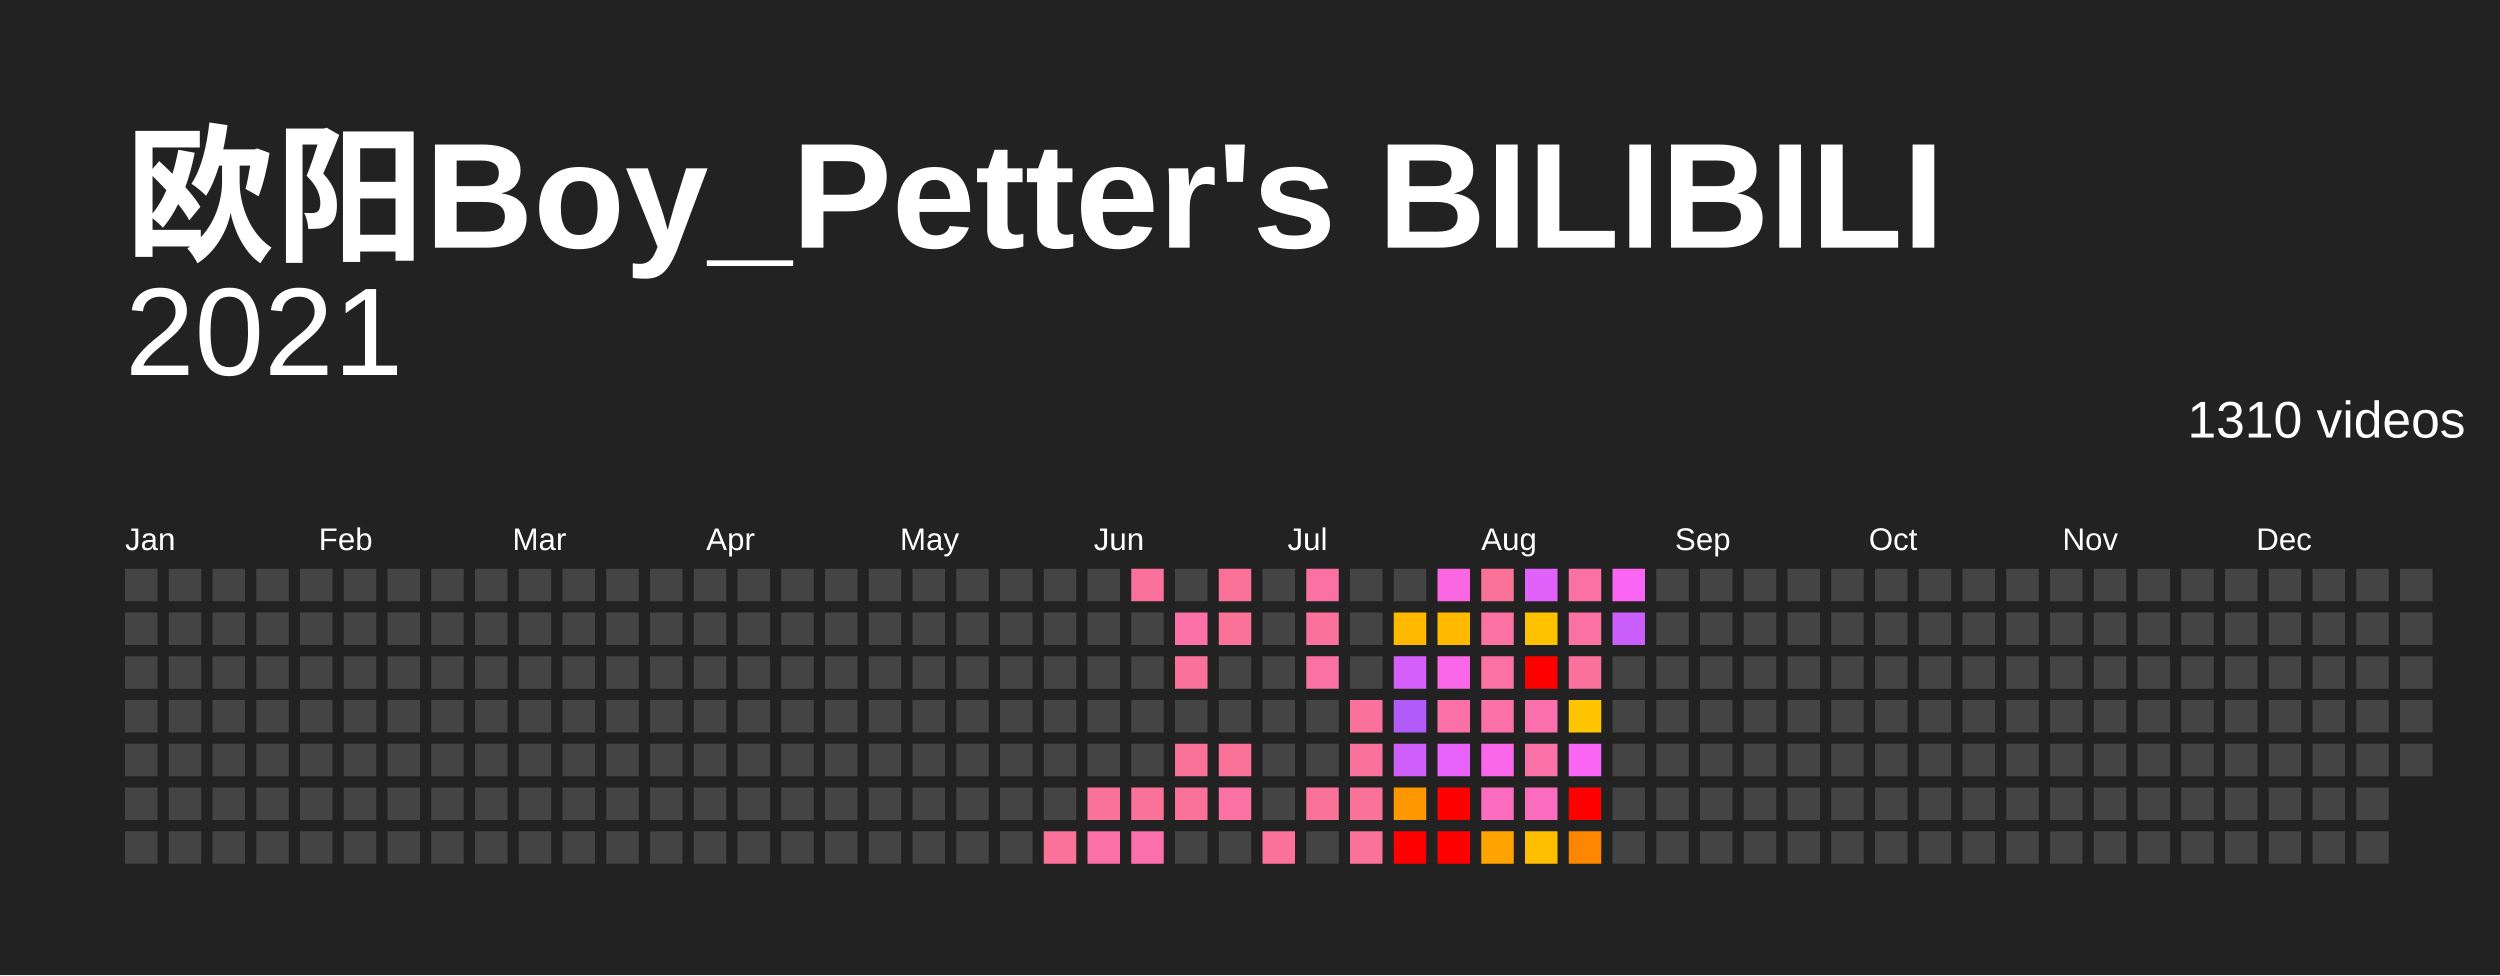
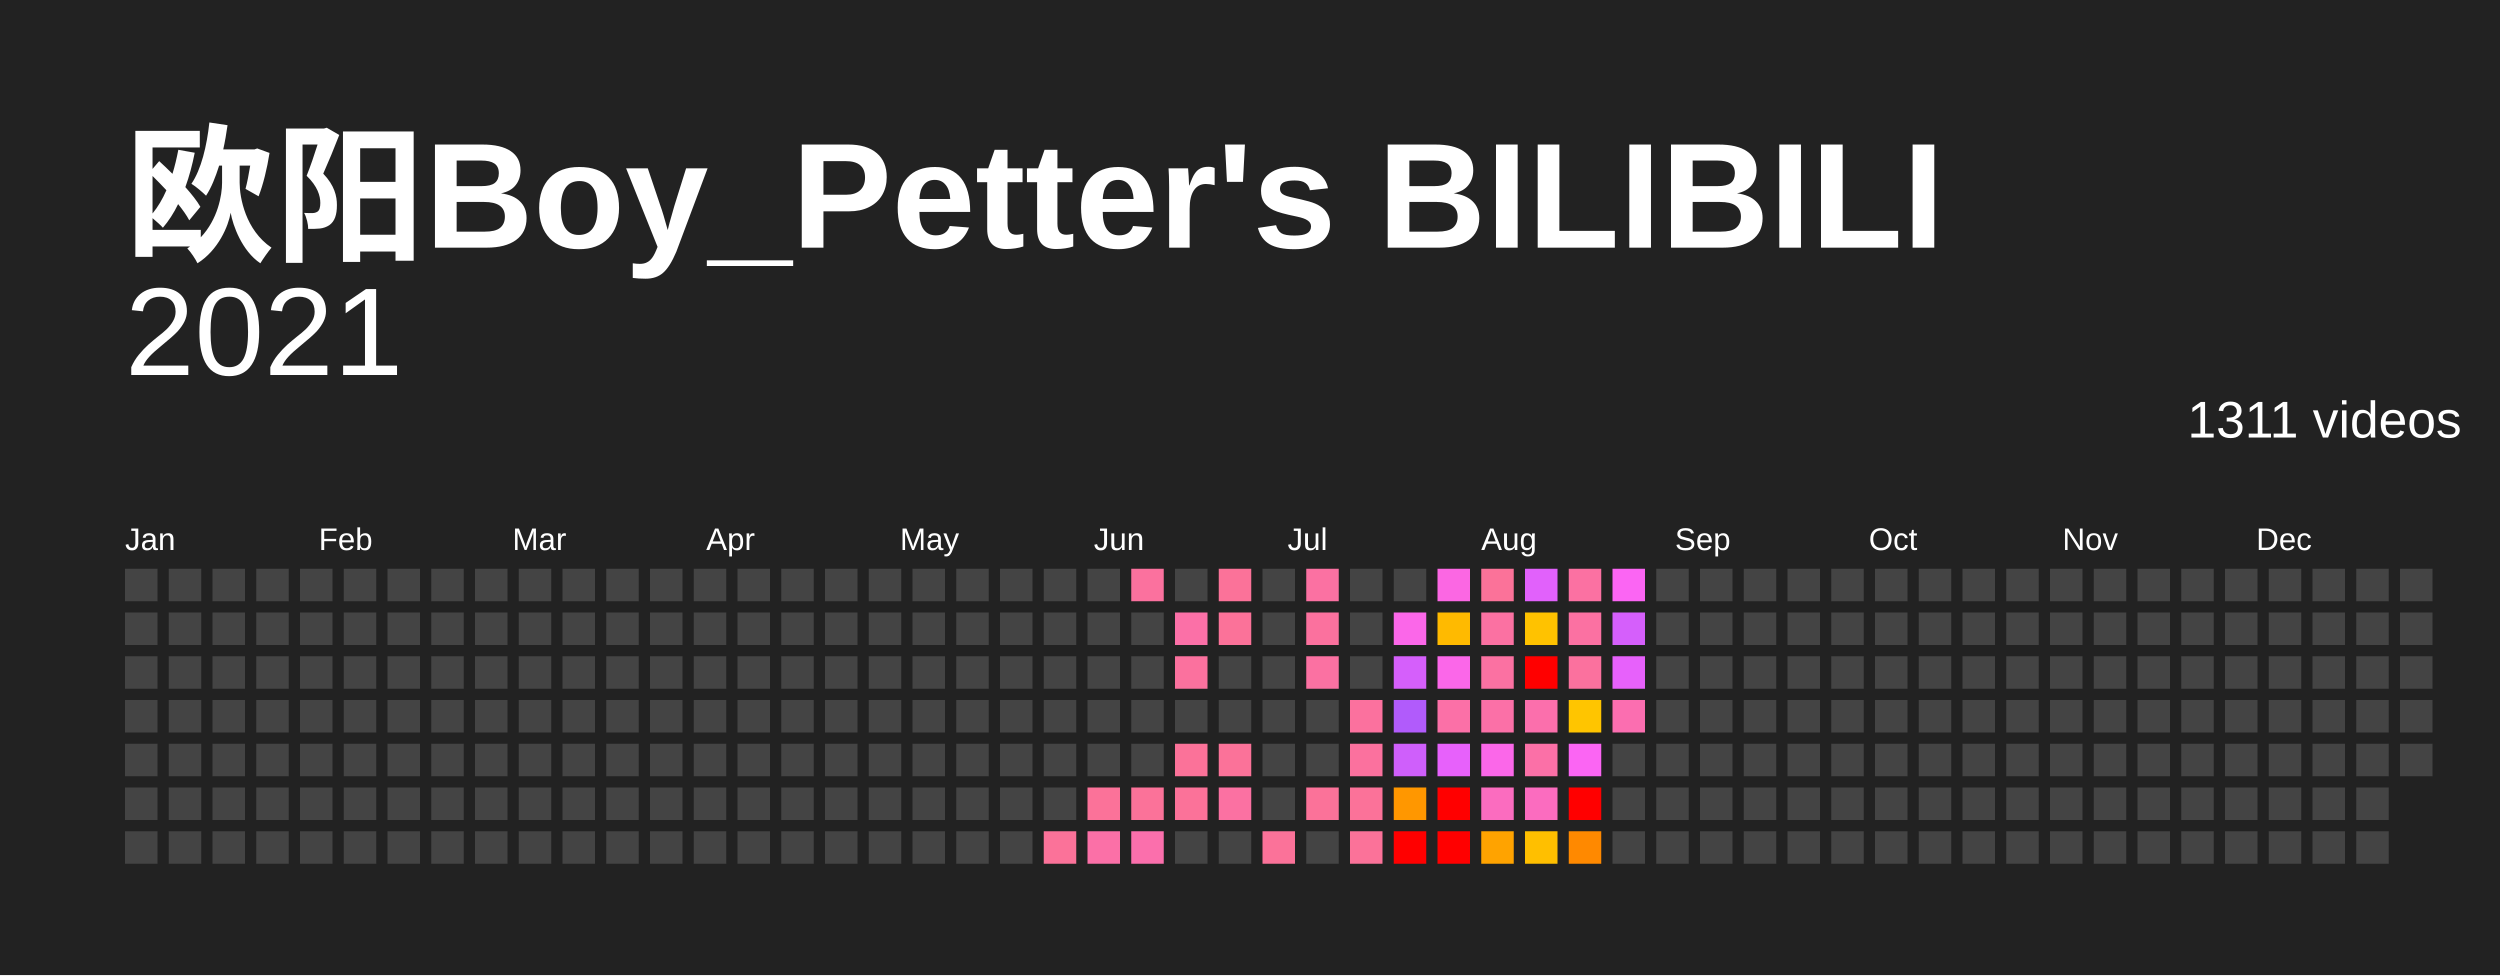
<svg xmlns="http://www.w3.org/2000/svg" baseProfile="full" height="78mm" version="1.1" viewBox="0,0,200,78" width="200mm">
  <defs />
  <rect fill="#222222" height="78" width="200" x="0" y="0" />
  <text fill="#FFFFFF" style="font-size:12px; font-family:Arial; font-weight:bold;" x="10" y="20">欧阳Boy_Petter's BILIBILI</text>
  <text alignment-baseline="hanging" fill="#FFFFFF" style="font-size:10.0px; font-family:Arial;" x="10" y="30">2021</text>
-   <text alignment-baseline="hanging" fill="#FFFFFF" style="font-size:4.125px; font-family:Arial;" x="175" y="35">1310 videos</text>
+   <text alignment-baseline="hanging" fill="#FFFFFF" style="font-size:4.125px; font-family:Arial;" x="175" y="35">1311 videos</text>
  <text fill="#FFFFFF" style="font-size:2.5px; font-family:Arial" x="10.0" y="44">Jan</text>
  <text fill="#FFFFFF" style="font-size:2.5px; font-family:Arial" x="25.5" y="44">Feb</text>
  <text fill="#FFFFFF" style="font-size:2.5px; font-family:Arial" x="41.0" y="44">Mar</text>
  <text fill="#FFFFFF" style="font-size:2.5px; font-family:Arial" x="56.5" y="44">Apr</text>
  <text fill="#FFFFFF" style="font-size:2.5px; font-family:Arial" x="72.0" y="44">May</text>
  <text fill="#FFFFFF" style="font-size:2.5px; font-family:Arial" x="87.5" y="44">Jun</text>
  <text fill="#FFFFFF" style="font-size:2.5px; font-family:Arial" x="103.0" y="44">Jul</text>
  <text fill="#FFFFFF" style="font-size:2.5px; font-family:Arial" x="118.5" y="44">Aug</text>
  <text fill="#FFFFFF" style="font-size:2.5px; font-family:Arial" x="134.0" y="44">Sep</text>
  <text fill="#FFFFFF" style="font-size:2.5px; font-family:Arial" x="149.5" y="44">Oct</text>
  <text fill="#FFFFFF" style="font-size:2.5px; font-family:Arial" x="165.0" y="44">Nov</text>
  <text fill="#FFFFFF" style="font-size:2.5px; font-family:Arial" x="180.5" y="44">Dec</text>
  <rect fill="#444444" height="2.6" width="2.6" x="10.0" y="45.5" />
  <rect fill="#444444" height="2.6" width="2.6" x="10.0" y="49.0" />
  <rect fill="#444444" height="2.6" width="2.6" x="10.0" y="52.5" />
  <rect fill="#444444" height="2.6" width="2.6" x="10.0" y="56.0" />
  <rect fill="#444444" height="2.6" width="2.6" x="10.0" y="59.5" />
  <rect fill="#444444" height="2.6" width="2.6" x="10.0" y="63.0" />
  <rect fill="#444444" height="2.6" width="2.6" x="10.0" y="66.5" />
  <rect fill="#444444" height="2.6" width="2.6" x="13.5" y="45.5" />
  <rect fill="#444444" height="2.6" width="2.6" x="13.5" y="49.0" />
  <rect fill="#444444" height="2.6" width="2.6" x="13.5" y="52.5" />
  <rect fill="#444444" height="2.6" width="2.6" x="13.5" y="56.0" />
  <rect fill="#444444" height="2.6" width="2.6" x="13.5" y="59.5" />
  <rect fill="#444444" height="2.6" width="2.6" x="13.5" y="63.0" />
  <rect fill="#444444" height="2.6" width="2.6" x="13.5" y="66.5" />
  <rect fill="#444444" height="2.6" width="2.6" x="17.0" y="45.5" />
  <rect fill="#444444" height="2.6" width="2.6" x="17.0" y="49.0" />
  <rect fill="#444444" height="2.6" width="2.6" x="17.0" y="52.5" />
  <rect fill="#444444" height="2.6" width="2.6" x="17.0" y="56.0" />
  <rect fill="#444444" height="2.6" width="2.6" x="17.0" y="59.5" />
  <rect fill="#444444" height="2.6" width="2.6" x="17.0" y="63.0" />
  <rect fill="#444444" height="2.6" width="2.6" x="17.0" y="66.5" />
  <rect fill="#444444" height="2.6" width="2.6" x="20.5" y="45.5" />
  <rect fill="#444444" height="2.6" width="2.6" x="20.5" y="49.0" />
  <rect fill="#444444" height="2.6" width="2.6" x="20.5" y="52.5" />
  <rect fill="#444444" height="2.6" width="2.6" x="20.5" y="56.0" />
  <rect fill="#444444" height="2.6" width="2.6" x="20.5" y="59.5" />
  <rect fill="#444444" height="2.6" width="2.6" x="20.5" y="63.0" />
  <rect fill="#444444" height="2.6" width="2.6" x="20.5" y="66.5" />
  <rect fill="#444444" height="2.6" width="2.6" x="24.0" y="45.5" />
  <rect fill="#444444" height="2.6" width="2.6" x="24.0" y="49.0" />
  <rect fill="#444444" height="2.6" width="2.6" x="24.0" y="52.5" />
  <rect fill="#444444" height="2.6" width="2.6" x="24.0" y="56.0" />
  <rect fill="#444444" height="2.6" width="2.6" x="24.0" y="59.5" />
  <rect fill="#444444" height="2.6" width="2.6" x="24.0" y="63.0" />
  <rect fill="#444444" height="2.6" width="2.6" x="24.0" y="66.5" />
  <rect fill="#444444" height="2.6" width="2.6" x="27.5" y="45.5" />
  <rect fill="#444444" height="2.6" width="2.6" x="27.5" y="49.0" />
  <rect fill="#444444" height="2.6" width="2.6" x="27.5" y="52.5" />
  <rect fill="#444444" height="2.6" width="2.6" x="27.5" y="56.0" />
  <rect fill="#444444" height="2.6" width="2.6" x="27.5" y="59.5" />
  <rect fill="#444444" height="2.6" width="2.6" x="27.5" y="63.0" />
  <rect fill="#444444" height="2.6" width="2.6" x="27.5" y="66.5" />
  <rect fill="#444444" height="2.6" width="2.6" x="31.0" y="45.5" />
  <rect fill="#444444" height="2.6" width="2.6" x="31.0" y="49.0" />
  <rect fill="#444444" height="2.6" width="2.6" x="31.0" y="52.5" />
  <rect fill="#444444" height="2.6" width="2.6" x="31.0" y="56.0" />
  <rect fill="#444444" height="2.6" width="2.6" x="31.0" y="59.5" />
  <rect fill="#444444" height="2.6" width="2.6" x="31.0" y="63.0" />
  <rect fill="#444444" height="2.6" width="2.6" x="31.0" y="66.5" />
  <rect fill="#444444" height="2.6" width="2.6" x="34.5" y="45.5" />
  <rect fill="#444444" height="2.6" width="2.6" x="34.5" y="49.0" />
  <rect fill="#444444" height="2.6" width="2.6" x="34.5" y="52.5" />
  <rect fill="#444444" height="2.6" width="2.6" x="34.5" y="56.0" />
  <rect fill="#444444" height="2.6" width="2.6" x="34.5" y="59.5" />
  <rect fill="#444444" height="2.6" width="2.6" x="34.5" y="63.0" />
  <rect fill="#444444" height="2.6" width="2.6" x="34.5" y="66.5" />
  <rect fill="#444444" height="2.6" width="2.6" x="38.0" y="45.5" />
  <rect fill="#444444" height="2.6" width="2.6" x="38.0" y="49.0" />
  <rect fill="#444444" height="2.6" width="2.6" x="38.0" y="52.5" />
  <rect fill="#444444" height="2.6" width="2.6" x="38.0" y="56.0" />
  <rect fill="#444444" height="2.6" width="2.6" x="38.0" y="59.5" />
  <rect fill="#444444" height="2.6" width="2.6" x="38.0" y="63.0" />
  <rect fill="#444444" height="2.6" width="2.6" x="38.0" y="66.5" />
  <rect fill="#444444" height="2.6" width="2.6" x="41.5" y="45.5" />
  <rect fill="#444444" height="2.6" width="2.6" x="41.5" y="49.0" />
  <rect fill="#444444" height="2.6" width="2.6" x="41.5" y="52.5" />
  <rect fill="#444444" height="2.6" width="2.6" x="41.5" y="56.0" />
  <rect fill="#444444" height="2.6" width="2.6" x="41.5" y="59.5" />
  <rect fill="#444444" height="2.6" width="2.6" x="41.5" y="63.0" />
  <rect fill="#444444" height="2.6" width="2.6" x="41.5" y="66.5" />
  <rect fill="#444444" height="2.6" width="2.6" x="45.0" y="45.5" />
  <rect fill="#444444" height="2.6" width="2.6" x="45.0" y="49.0" />
  <rect fill="#444444" height="2.6" width="2.6" x="45.0" y="52.5" />
  <rect fill="#444444" height="2.6" width="2.6" x="45.0" y="56.0" />
  <rect fill="#444444" height="2.6" width="2.6" x="45.0" y="59.5" />
  <rect fill="#444444" height="2.6" width="2.6" x="45.0" y="63.0" />
  <rect fill="#444444" height="2.6" width="2.6" x="45.0" y="66.5" />
  <rect fill="#444444" height="2.6" width="2.6" x="48.5" y="45.5" />
  <rect fill="#444444" height="2.6" width="2.6" x="48.5" y="49.0" />
  <rect fill="#444444" height="2.6" width="2.6" x="48.5" y="52.5" />
  <rect fill="#444444" height="2.6" width="2.6" x="48.5" y="56.0" />
  <rect fill="#444444" height="2.6" width="2.6" x="48.5" y="59.5" />
  <rect fill="#444444" height="2.6" width="2.6" x="48.5" y="63.0" />
  <rect fill="#444444" height="2.6" width="2.6" x="48.5" y="66.5" />
  <rect fill="#444444" height="2.6" width="2.6" x="52.0" y="45.5" />
  <rect fill="#444444" height="2.6" width="2.6" x="52.0" y="49.0" />
  <rect fill="#444444" height="2.6" width="2.6" x="52.0" y="52.5" />
  <rect fill="#444444" height="2.6" width="2.6" x="52.0" y="56.0" />
  <rect fill="#444444" height="2.6" width="2.6" x="52.0" y="59.5" />
  <rect fill="#444444" height="2.6" width="2.6" x="52.0" y="63.0" />
  <rect fill="#444444" height="2.6" width="2.6" x="52.0" y="66.5" />
  <rect fill="#444444" height="2.6" width="2.6" x="55.5" y="45.5" />
  <rect fill="#444444" height="2.6" width="2.6" x="55.5" y="49.0" />
  <rect fill="#444444" height="2.6" width="2.6" x="55.5" y="52.5" />
  <rect fill="#444444" height="2.6" width="2.6" x="55.5" y="56.0" />
  <rect fill="#444444" height="2.6" width="2.6" x="55.5" y="59.5" />
  <rect fill="#444444" height="2.6" width="2.6" x="55.5" y="63.0" />
  <rect fill="#444444" height="2.6" width="2.6" x="55.5" y="66.5" />
  <rect fill="#444444" height="2.6" width="2.6" x="59.0" y="45.5" />
  <rect fill="#444444" height="2.6" width="2.6" x="59.0" y="49.0" />
  <rect fill="#444444" height="2.6" width="2.6" x="59.0" y="52.5" />
  <rect fill="#444444" height="2.6" width="2.6" x="59.0" y="56.0" />
  <rect fill="#444444" height="2.6" width="2.6" x="59.0" y="59.5" />
  <rect fill="#444444" height="2.6" width="2.6" x="59.0" y="63.0" />
  <rect fill="#444444" height="2.6" width="2.6" x="59.0" y="66.5" />
  <rect fill="#444444" height="2.6" width="2.6" x="62.5" y="45.5" />
  <rect fill="#444444" height="2.6" width="2.6" x="62.5" y="49.0" />
  <rect fill="#444444" height="2.6" width="2.6" x="62.5" y="52.5" />
  <rect fill="#444444" height="2.6" width="2.6" x="62.5" y="56.0" />
  <rect fill="#444444" height="2.6" width="2.6" x="62.5" y="59.5" />
  <rect fill="#444444" height="2.6" width="2.6" x="62.5" y="63.0" />
  <rect fill="#444444" height="2.6" width="2.6" x="62.5" y="66.5" />
  <rect fill="#444444" height="2.6" width="2.6" x="66.0" y="45.5" />
  <rect fill="#444444" height="2.6" width="2.6" x="66.0" y="49.0" />
  <rect fill="#444444" height="2.6" width="2.6" x="66.0" y="52.5" />
  <rect fill="#444444" height="2.6" width="2.6" x="66.0" y="56.0" />
  <rect fill="#444444" height="2.6" width="2.6" x="66.0" y="59.5" />
  <rect fill="#444444" height="2.6" width="2.6" x="66.0" y="63.0" />
  <rect fill="#444444" height="2.6" width="2.6" x="66.0" y="66.5" />
  <rect fill="#444444" height="2.6" width="2.6" x="69.5" y="45.5" />
  <rect fill="#444444" height="2.6" width="2.6" x="69.5" y="49.0" />
  <rect fill="#444444" height="2.6" width="2.6" x="69.5" y="52.5" />
  <rect fill="#444444" height="2.6" width="2.6" x="69.5" y="56.0" />
  <rect fill="#444444" height="2.6" width="2.6" x="69.5" y="59.5" />
  <rect fill="#444444" height="2.6" width="2.6" x="69.5" y="63.0" />
  <rect fill="#444444" height="2.6" width="2.6" x="69.5" y="66.5" />
  <rect fill="#444444" height="2.6" width="2.6" x="73.0" y="45.5" />
  <rect fill="#444444" height="2.6" width="2.6" x="73.0" y="49.0" />
  <rect fill="#444444" height="2.6" width="2.6" x="73.0" y="52.5" />
  <rect fill="#444444" height="2.6" width="2.6" x="73.0" y="56.0" />
  <rect fill="#444444" height="2.6" width="2.6" x="73.0" y="59.5" />
  <rect fill="#444444" height="2.6" width="2.6" x="73.0" y="63.0" />
  <rect fill="#444444" height="2.6" width="2.6" x="73.0" y="66.5" />
  <rect fill="#444444" height="2.6" width="2.6" x="76.5" y="45.5" />
  <rect fill="#444444" height="2.6" width="2.6" x="76.5" y="49.0" />
  <rect fill="#444444" height="2.6" width="2.6" x="76.5" y="52.5" />
  <rect fill="#444444" height="2.6" width="2.6" x="76.5" y="56.0" />
  <rect fill="#444444" height="2.6" width="2.6" x="76.5" y="59.5" />
  <rect fill="#444444" height="2.6" width="2.6" x="76.5" y="63.0" />
  <rect fill="#444444" height="2.6" width="2.6" x="76.5" y="66.5" />
  <rect fill="#444444" height="2.6" width="2.6" x="80.0" y="45.5" />
  <rect fill="#444444" height="2.6" width="2.6" x="80.0" y="49.0" />
  <rect fill="#444444" height="2.6" width="2.6" x="80.0" y="52.5" />
  <rect fill="#444444" height="2.6" width="2.6" x="80.0" y="56.0" />
  <rect fill="#444444" height="2.6" width="2.6" x="80.0" y="59.5" />
  <rect fill="#444444" height="2.6" width="2.6" x="80.0" y="63.0" />
  <rect fill="#444444" height="2.6" width="2.6" x="80.0" y="66.5" />
  <rect fill="#444444" height="2.6" width="2.6" x="83.5" y="45.5" />
  <rect fill="#444444" height="2.6" width="2.6" x="83.5" y="49.0" />
  <rect fill="#444444" height="2.6" width="2.6" x="83.5" y="52.5" />
  <rect fill="#444444" height="2.6" width="2.6" x="83.5" y="56.0" />
  <rect fill="#444444" height="2.6" width="2.6" x="83.5" y="59.5" />
  <rect fill="#444444" height="2.6" width="2.6" x="83.5" y="63.0" />
  <rect fill="#fb7299" height="2.6" width="2.6" x="83.5" y="66.5" />
  <rect fill="#444444" height="2.6" width="2.6" x="87.0" y="45.5" />
  <rect fill="#444444" height="2.6" width="2.6" x="87.0" y="49.0" />
  <rect fill="#444444" height="2.6" width="2.6" x="87.0" y="52.5" />
  <rect fill="#444444" height="2.6" width="2.6" x="87.0" y="56.0" />
  <rect fill="#444444" height="2.6" width="2.6" x="87.0" y="59.5" />
  <rect fill="#fb7299" height="2.6" width="2.6" x="87.0" y="63.0" />
  <rect fill="#fb70a7" height="2.6" width="2.6" x="87.0" y="66.5" />
  <rect fill="#fb719e" height="2.6" width="2.6" x="90.5" y="45.5" />
  <rect fill="#444444" height="2.6" width="2.6" x="90.5" y="49.0" />
  <rect fill="#444444" height="2.6" width="2.6" x="90.5" y="52.5" />
  <rect fill="#444444" height="2.6" width="2.6" x="90.5" y="56.0" />
  <rect fill="#444444" height="2.6" width="2.6" x="90.5" y="59.5" />
  <rect fill="#fb7299" height="2.6" width="2.6" x="90.5" y="63.0" />
  <rect fill="#fb6fac" height="2.6" width="2.6" x="90.5" y="66.5" />
  <rect fill="#444444" height="2.6" width="2.6" x="94.0" y="45.5" />
  <rect fill="#fb70a7" height="2.6" width="2.6" x="94.0" y="49.0" />
  <rect fill="#fb719e" height="2.6" width="2.6" x="94.0" y="52.5" />
  <rect fill="#444444" height="2.6" width="2.6" x="94.0" y="56.0" />
  <rect fill="#fb7299" height="2.6" width="2.6" x="94.0" y="59.5" />
  <rect fill="#fb7299" height="2.6" width="2.6" x="94.0" y="63.0" />
  <rect fill="#444444" height="2.6" width="2.6" x="94.0" y="66.5" />
  <rect fill="#fb7299" height="2.6" width="2.6" x="97.5" y="45.5" />
  <rect fill="#fb7299" height="2.6" width="2.6" x="97.5" y="49.0" />
  <rect fill="#444444" height="2.6" width="2.6" x="97.5" y="52.5" />
  <rect fill="#444444" height="2.6" width="2.6" x="97.5" y="56.0" />
  <rect fill="#fb7299" height="2.6" width="2.6" x="97.5" y="59.5" />
  <rect fill="#fb71a2" height="2.6" width="2.6" x="97.5" y="63.0" />
  <rect fill="#444444" height="2.6" width="2.6" x="97.5" y="66.5" />
  <rect fill="#444444" height="2.6" width="2.6" x="101.0" y="45.5" />
  <rect fill="#444444" height="2.6" width="2.6" x="101.0" y="49.0" />
  <rect fill="#444444" height="2.6" width="2.6" x="101.0" y="52.5" />
  <rect fill="#444444" height="2.6" width="2.6" x="101.0" y="56.0" />
  <rect fill="#444444" height="2.6" width="2.6" x="101.0" y="59.5" />
  <rect fill="#444444" height="2.6" width="2.6" x="101.0" y="63.0" />
  <rect fill="#fb7299" height="2.6" width="2.6" x="101.0" y="66.5" />
  <rect fill="#fb71a2" height="2.6" width="2.6" x="104.5" y="45.5" />
  <rect fill="#fb719e" height="2.6" width="2.6" x="104.5" y="49.0" />
  <rect fill="#fb71a2" height="2.6" width="2.6" x="104.5" y="52.5" />
  <rect fill="#444444" height="2.6" width="2.6" x="104.5" y="56.0" />
  <rect fill="#444444" height="2.6" width="2.6" x="104.5" y="59.5" />
  <rect fill="#fb7299" height="2.6" width="2.6" x="104.5" y="63.0" />
  <rect fill="#444444" height="2.6" width="2.6" x="104.5" y="66.5" />
  <rect fill="#444444" height="2.6" width="2.6" x="108.0" y="45.5" />
  <rect fill="#444444" height="2.6" width="2.6" x="108.0" y="49.0" />
  <rect fill="#444444" height="2.6" width="2.6" x="108.0" y="52.5" />
  <rect fill="#fb719e" height="2.6" width="2.6" x="108.0" y="56.0" />
  <rect fill="#fb719e" height="2.6" width="2.6" x="108.0" y="59.5" />
  <rect fill="#fb7299" height="2.6" width="2.6" x="108.0" y="63.0" />
  <rect fill="#fb7299" height="2.6" width="2.6" x="108.0" y="66.5" />
  <rect fill="#444444" height="2.6" width="2.6" x="111.5" y="45.5" />
-   <rect fill="#ffba00" height="2.6" width="2.6" x="111.5" y="49.0" />
+   <rect fill="#fb67e9" height="2.6" width="2.6" x="111.5" y="49.0" />
  <rect fill="#d55ffb" height="2.6" width="2.6" x="111.5" y="52.5" />
  <rect fill="#b15bfb" height="2.6" width="2.6" x="111.5" y="56.0" />
  <rect fill="#cf5ffb" height="2.6" width="2.6" x="111.5" y="59.5" />
  <rect fill="#ff9700" height="2.6" width="2.6" x="111.5" y="63.0" />
  <rect fill="red" height="2.6" width="2.6" x="111.5" y="66.5" />
  <rect fill="#fb67e3" height="2.6" width="2.6" x="115.0" y="45.5" />
  <rect fill="#ffba00" height="2.6" width="2.6" x="115.0" y="49.0" />
  <rect fill="#fb67e9" height="2.6" width="2.6" x="115.0" y="52.5" />
  <rect fill="#fb70a7" height="2.6" width="2.6" x="115.0" y="56.0" />
  <rect fill="#e761fb" height="2.6" width="2.6" x="115.0" y="59.5" />
  <rect fill="red" height="2.6" width="2.6" x="115.0" y="63.0" />
  <rect fill="red" height="2.6" width="2.6" x="115.0" y="66.5" />
  <rect fill="#fb7299" height="2.6" width="2.6" x="118.5" y="45.5" />
  <rect fill="#fb71a2" height="2.6" width="2.6" x="118.5" y="49.0" />
  <rect fill="#fb71a2" height="2.6" width="2.6" x="118.5" y="52.5" />
  <rect fill="#fb70a7" height="2.6" width="2.6" x="118.5" y="56.0" />
  <rect fill="#fb67e9" height="2.6" width="2.6" x="118.5" y="59.5" />
  <rect fill="#fb6cbf" height="2.6" width="2.6" x="118.5" y="63.0" />
  <rect fill="#ffa300" height="2.6" width="2.6" x="118.5" y="66.5" />
  <rect fill="#e161fb" height="2.6" width="2.6" x="122.0" y="45.5" />
  <rect fill="#ffc200" height="2.6" width="2.6" x="122.0" y="49.0" />
  <rect fill="red" height="2.6" width="2.6" x="122.0" y="52.5" />
  <rect fill="#fb6fac" height="2.6" width="2.6" x="122.0" y="56.0" />
  <rect fill="#fb70a7" height="2.6" width="2.6" x="122.0" y="59.5" />
  <rect fill="#fb6cbf" height="2.6" width="2.6" x="122.0" y="63.0" />
  <rect fill="#ffbf00" height="2.6" width="2.6" x="122.0" y="66.5" />
  <rect fill="#fb71a2" height="2.6" width="2.6" x="125.5" y="45.5" />
  <rect fill="#fb71a2" height="2.6" width="2.6" x="125.5" y="49.0" />
  <rect fill="#fb719e" height="2.6" width="2.6" x="125.5" y="52.5" />
  <rect fill="#ffc500" height="2.6" width="2.6" x="125.5" y="56.0" />
  <rect fill="#fb65f3" height="2.6" width="2.6" x="125.5" y="59.5" />
  <rect fill="red" height="2.6" width="2.6" x="125.5" y="63.0" />
-   <rect fill="#ff8700" height="2.6" width="2.6" x="125.5" y="66.5" />
+   <rect fill="#ff8900" height="2.6" width="2.6" x="125.5" y="66.5" />
  <rect fill="#fb65f3" height="2.6" width="2.6" x="129.0" y="45.5" />
-   <rect fill="#c95efb" height="2.6" width="2.6" x="129.0" y="49.0" />
-   <rect fill="#444444" height="2.6" width="2.6" x="129.0" y="52.5" />
-   <rect fill="#444444" height="2.6" width="2.6" x="129.0" y="56.0" />
+   <rect fill="#d55ffb" height="2.6" width="2.6" x="129.0" y="49.0" />
+   <rect fill="#e761fb" height="2.6" width="2.6" x="129.0" y="52.5" />
+   <rect fill="#fb6eb0" height="2.6" width="2.6" x="129.0" y="56.0" />
  <rect fill="#444444" height="2.6" width="2.6" x="129.0" y="59.5" />
  <rect fill="#444444" height="2.6" width="2.6" x="129.0" y="63.0" />
  <rect fill="#444444" height="2.6" width="2.6" x="129.0" y="66.5" />
  <rect fill="#444444" height="2.6" width="2.6" x="132.5" y="45.5" />
  <rect fill="#444444" height="2.6" width="2.6" x="132.5" y="49.0" />
  <rect fill="#444444" height="2.6" width="2.6" x="132.5" y="52.5" />
  <rect fill="#444444" height="2.6" width="2.6" x="132.5" y="56.0" />
  <rect fill="#444444" height="2.6" width="2.6" x="132.5" y="59.5" />
  <rect fill="#444444" height="2.6" width="2.6" x="132.5" y="63.0" />
  <rect fill="#444444" height="2.6" width="2.6" x="132.5" y="66.5" />
  <rect fill="#444444" height="2.6" width="2.6" x="136.0" y="45.5" />
  <rect fill="#444444" height="2.6" width="2.6" x="136.0" y="49.0" />
  <rect fill="#444444" height="2.6" width="2.6" x="136.0" y="52.5" />
  <rect fill="#444444" height="2.6" width="2.6" x="136.0" y="56.0" />
  <rect fill="#444444" height="2.6" width="2.6" x="136.0" y="59.5" />
  <rect fill="#444444" height="2.6" width="2.6" x="136.0" y="63.0" />
  <rect fill="#444444" height="2.6" width="2.6" x="136.0" y="66.5" />
  <rect fill="#444444" height="2.6" width="2.6" x="139.5" y="45.5" />
  <rect fill="#444444" height="2.6" width="2.6" x="139.5" y="49.0" />
  <rect fill="#444444" height="2.6" width="2.6" x="139.5" y="52.5" />
  <rect fill="#444444" height="2.6" width="2.6" x="139.5" y="56.0" />
  <rect fill="#444444" height="2.6" width="2.6" x="139.5" y="59.5" />
  <rect fill="#444444" height="2.6" width="2.6" x="139.5" y="63.0" />
  <rect fill="#444444" height="2.6" width="2.6" x="139.5" y="66.5" />
  <rect fill="#444444" height="2.6" width="2.6" x="143.0" y="45.5" />
  <rect fill="#444444" height="2.6" width="2.6" x="143.0" y="49.0" />
  <rect fill="#444444" height="2.6" width="2.6" x="143.0" y="52.5" />
  <rect fill="#444444" height="2.6" width="2.6" x="143.0" y="56.0" />
  <rect fill="#444444" height="2.6" width="2.6" x="143.0" y="59.5" />
  <rect fill="#444444" height="2.6" width="2.6" x="143.0" y="63.0" />
  <rect fill="#444444" height="2.6" width="2.6" x="143.0" y="66.5" />
  <rect fill="#444444" height="2.6" width="2.6" x="146.5" y="45.5" />
  <rect fill="#444444" height="2.6" width="2.6" x="146.5" y="49.0" />
  <rect fill="#444444" height="2.6" width="2.6" x="146.5" y="52.5" />
  <rect fill="#444444" height="2.6" width="2.6" x="146.5" y="56.0" />
  <rect fill="#444444" height="2.6" width="2.6" x="146.5" y="59.5" />
  <rect fill="#444444" height="2.6" width="2.6" x="146.5" y="63.0" />
  <rect fill="#444444" height="2.6" width="2.6" x="146.5" y="66.5" />
  <rect fill="#444444" height="2.6" width="2.6" x="150.0" y="45.5" />
  <rect fill="#444444" height="2.6" width="2.6" x="150.0" y="49.0" />
  <rect fill="#444444" height="2.6" width="2.6" x="150.0" y="52.5" />
  <rect fill="#444444" height="2.6" width="2.6" x="150.0" y="56.0" />
  <rect fill="#444444" height="2.6" width="2.6" x="150.0" y="59.5" />
  <rect fill="#444444" height="2.6" width="2.6" x="150.0" y="63.0" />
  <rect fill="#444444" height="2.6" width="2.6" x="150.0" y="66.5" />
  <rect fill="#444444" height="2.6" width="2.6" x="153.5" y="45.5" />
  <rect fill="#444444" height="2.6" width="2.6" x="153.5" y="49.0" />
  <rect fill="#444444" height="2.6" width="2.6" x="153.5" y="52.5" />
  <rect fill="#444444" height="2.6" width="2.6" x="153.5" y="56.0" />
  <rect fill="#444444" height="2.6" width="2.6" x="153.5" y="59.5" />
  <rect fill="#444444" height="2.6" width="2.6" x="153.5" y="63.0" />
  <rect fill="#444444" height="2.6" width="2.6" x="153.5" y="66.5" />
  <rect fill="#444444" height="2.6" width="2.6" x="157.0" y="45.5" />
  <rect fill="#444444" height="2.6" width="2.6" x="157.0" y="49.0" />
  <rect fill="#444444" height="2.6" width="2.6" x="157.0" y="52.5" />
  <rect fill="#444444" height="2.6" width="2.6" x="157.0" y="56.0" />
  <rect fill="#444444" height="2.6" width="2.6" x="157.0" y="59.5" />
  <rect fill="#444444" height="2.6" width="2.6" x="157.0" y="63.0" />
  <rect fill="#444444" height="2.6" width="2.6" x="157.0" y="66.5" />
  <rect fill="#444444" height="2.6" width="2.6" x="160.5" y="45.5" />
  <rect fill="#444444" height="2.6" width="2.6" x="160.5" y="49.0" />
  <rect fill="#444444" height="2.6" width="2.6" x="160.5" y="52.5" />
  <rect fill="#444444" height="2.6" width="2.6" x="160.5" y="56.0" />
  <rect fill="#444444" height="2.6" width="2.6" x="160.5" y="59.5" />
  <rect fill="#444444" height="2.6" width="2.6" x="160.5" y="63.0" />
  <rect fill="#444444" height="2.6" width="2.6" x="160.5" y="66.5" />
  <rect fill="#444444" height="2.6" width="2.6" x="164.0" y="45.5" />
  <rect fill="#444444" height="2.6" width="2.6" x="164.0" y="49.0" />
  <rect fill="#444444" height="2.6" width="2.6" x="164.0" y="52.5" />
  <rect fill="#444444" height="2.6" width="2.6" x="164.0" y="56.0" />
  <rect fill="#444444" height="2.6" width="2.6" x="164.0" y="59.5" />
  <rect fill="#444444" height="2.6" width="2.6" x="164.0" y="63.0" />
  <rect fill="#444444" height="2.6" width="2.6" x="164.0" y="66.5" />
  <rect fill="#444444" height="2.6" width="2.6" x="167.5" y="45.5" />
  <rect fill="#444444" height="2.6" width="2.6" x="167.5" y="49.0" />
  <rect fill="#444444" height="2.6" width="2.6" x="167.5" y="52.5" />
  <rect fill="#444444" height="2.6" width="2.6" x="167.5" y="56.0" />
  <rect fill="#444444" height="2.6" width="2.6" x="167.5" y="59.5" />
  <rect fill="#444444" height="2.6" width="2.6" x="167.5" y="63.0" />
  <rect fill="#444444" height="2.6" width="2.6" x="167.5" y="66.5" />
  <rect fill="#444444" height="2.6" width="2.6" x="171.0" y="45.5" />
  <rect fill="#444444" height="2.6" width="2.6" x="171.0" y="49.0" />
  <rect fill="#444444" height="2.6" width="2.6" x="171.0" y="52.5" />
  <rect fill="#444444" height="2.6" width="2.6" x="171.0" y="56.0" />
  <rect fill="#444444" height="2.6" width="2.6" x="171.0" y="59.5" />
  <rect fill="#444444" height="2.6" width="2.6" x="171.0" y="63.0" />
  <rect fill="#444444" height="2.6" width="2.6" x="171.0" y="66.5" />
  <rect fill="#444444" height="2.6" width="2.6" x="174.5" y="45.5" />
  <rect fill="#444444" height="2.6" width="2.6" x="174.5" y="49.0" />
  <rect fill="#444444" height="2.6" width="2.6" x="174.5" y="52.5" />
  <rect fill="#444444" height="2.6" width="2.6" x="174.5" y="56.0" />
  <rect fill="#444444" height="2.6" width="2.6" x="174.5" y="59.5" />
  <rect fill="#444444" height="2.6" width="2.6" x="174.5" y="63.0" />
  <rect fill="#444444" height="2.6" width="2.6" x="174.5" y="66.5" />
  <rect fill="#444444" height="2.6" width="2.6" x="178.0" y="45.5" />
  <rect fill="#444444" height="2.6" width="2.6" x="178.0" y="49.0" />
  <rect fill="#444444" height="2.6" width="2.6" x="178.0" y="52.5" />
  <rect fill="#444444" height="2.6" width="2.6" x="178.0" y="56.0" />
  <rect fill="#444444" height="2.6" width="2.6" x="178.0" y="59.5" />
  <rect fill="#444444" height="2.6" width="2.6" x="178.0" y="63.0" />
  <rect fill="#444444" height="2.6" width="2.6" x="178.0" y="66.5" />
  <rect fill="#444444" height="2.6" width="2.6" x="181.5" y="45.5" />
  <rect fill="#444444" height="2.6" width="2.6" x="181.5" y="49.0" />
  <rect fill="#444444" height="2.6" width="2.6" x="181.5" y="52.5" />
  <rect fill="#444444" height="2.6" width="2.6" x="181.5" y="56.0" />
  <rect fill="#444444" height="2.6" width="2.6" x="181.5" y="59.5" />
  <rect fill="#444444" height="2.6" width="2.6" x="181.5" y="63.0" />
  <rect fill="#444444" height="2.6" width="2.6" x="181.5" y="66.5" />
  <rect fill="#444444" height="2.6" width="2.6" x="185.0" y="45.5" />
  <rect fill="#444444" height="2.6" width="2.6" x="185.0" y="49.0" />
  <rect fill="#444444" height="2.6" width="2.6" x="185.0" y="52.5" />
  <rect fill="#444444" height="2.6" width="2.6" x="185.0" y="56.0" />
  <rect fill="#444444" height="2.6" width="2.6" x="185.0" y="59.5" />
  <rect fill="#444444" height="2.6" width="2.6" x="185.0" y="63.0" />
  <rect fill="#444444" height="2.6" width="2.6" x="185.0" y="66.5" />
  <rect fill="#444444" height="2.6" width="2.6" x="188.5" y="45.5" />
  <rect fill="#444444" height="2.6" width="2.6" x="188.5" y="49.0" />
  <rect fill="#444444" height="2.6" width="2.6" x="188.5" y="52.5" />
  <rect fill="#444444" height="2.6" width="2.6" x="188.5" y="56.0" />
  <rect fill="#444444" height="2.6" width="2.6" x="188.5" y="59.5" />
  <rect fill="#444444" height="2.6" width="2.6" x="188.5" y="63.0" />
  <rect fill="#444444" height="2.6" width="2.6" x="188.5" y="66.5" />
  <rect fill="#444444" height="2.6" width="2.6" x="192.0" y="45.5" />
  <rect fill="#444444" height="2.6" width="2.6" x="192.0" y="49.0" />
  <rect fill="#444444" height="2.6" width="2.6" x="192.0" y="52.5" />
  <rect fill="#444444" height="2.6" width="2.6" x="192.0" y="56.0" />
  <rect fill="#444444" height="2.6" width="2.6" x="192.0" y="59.5" />
</svg>
